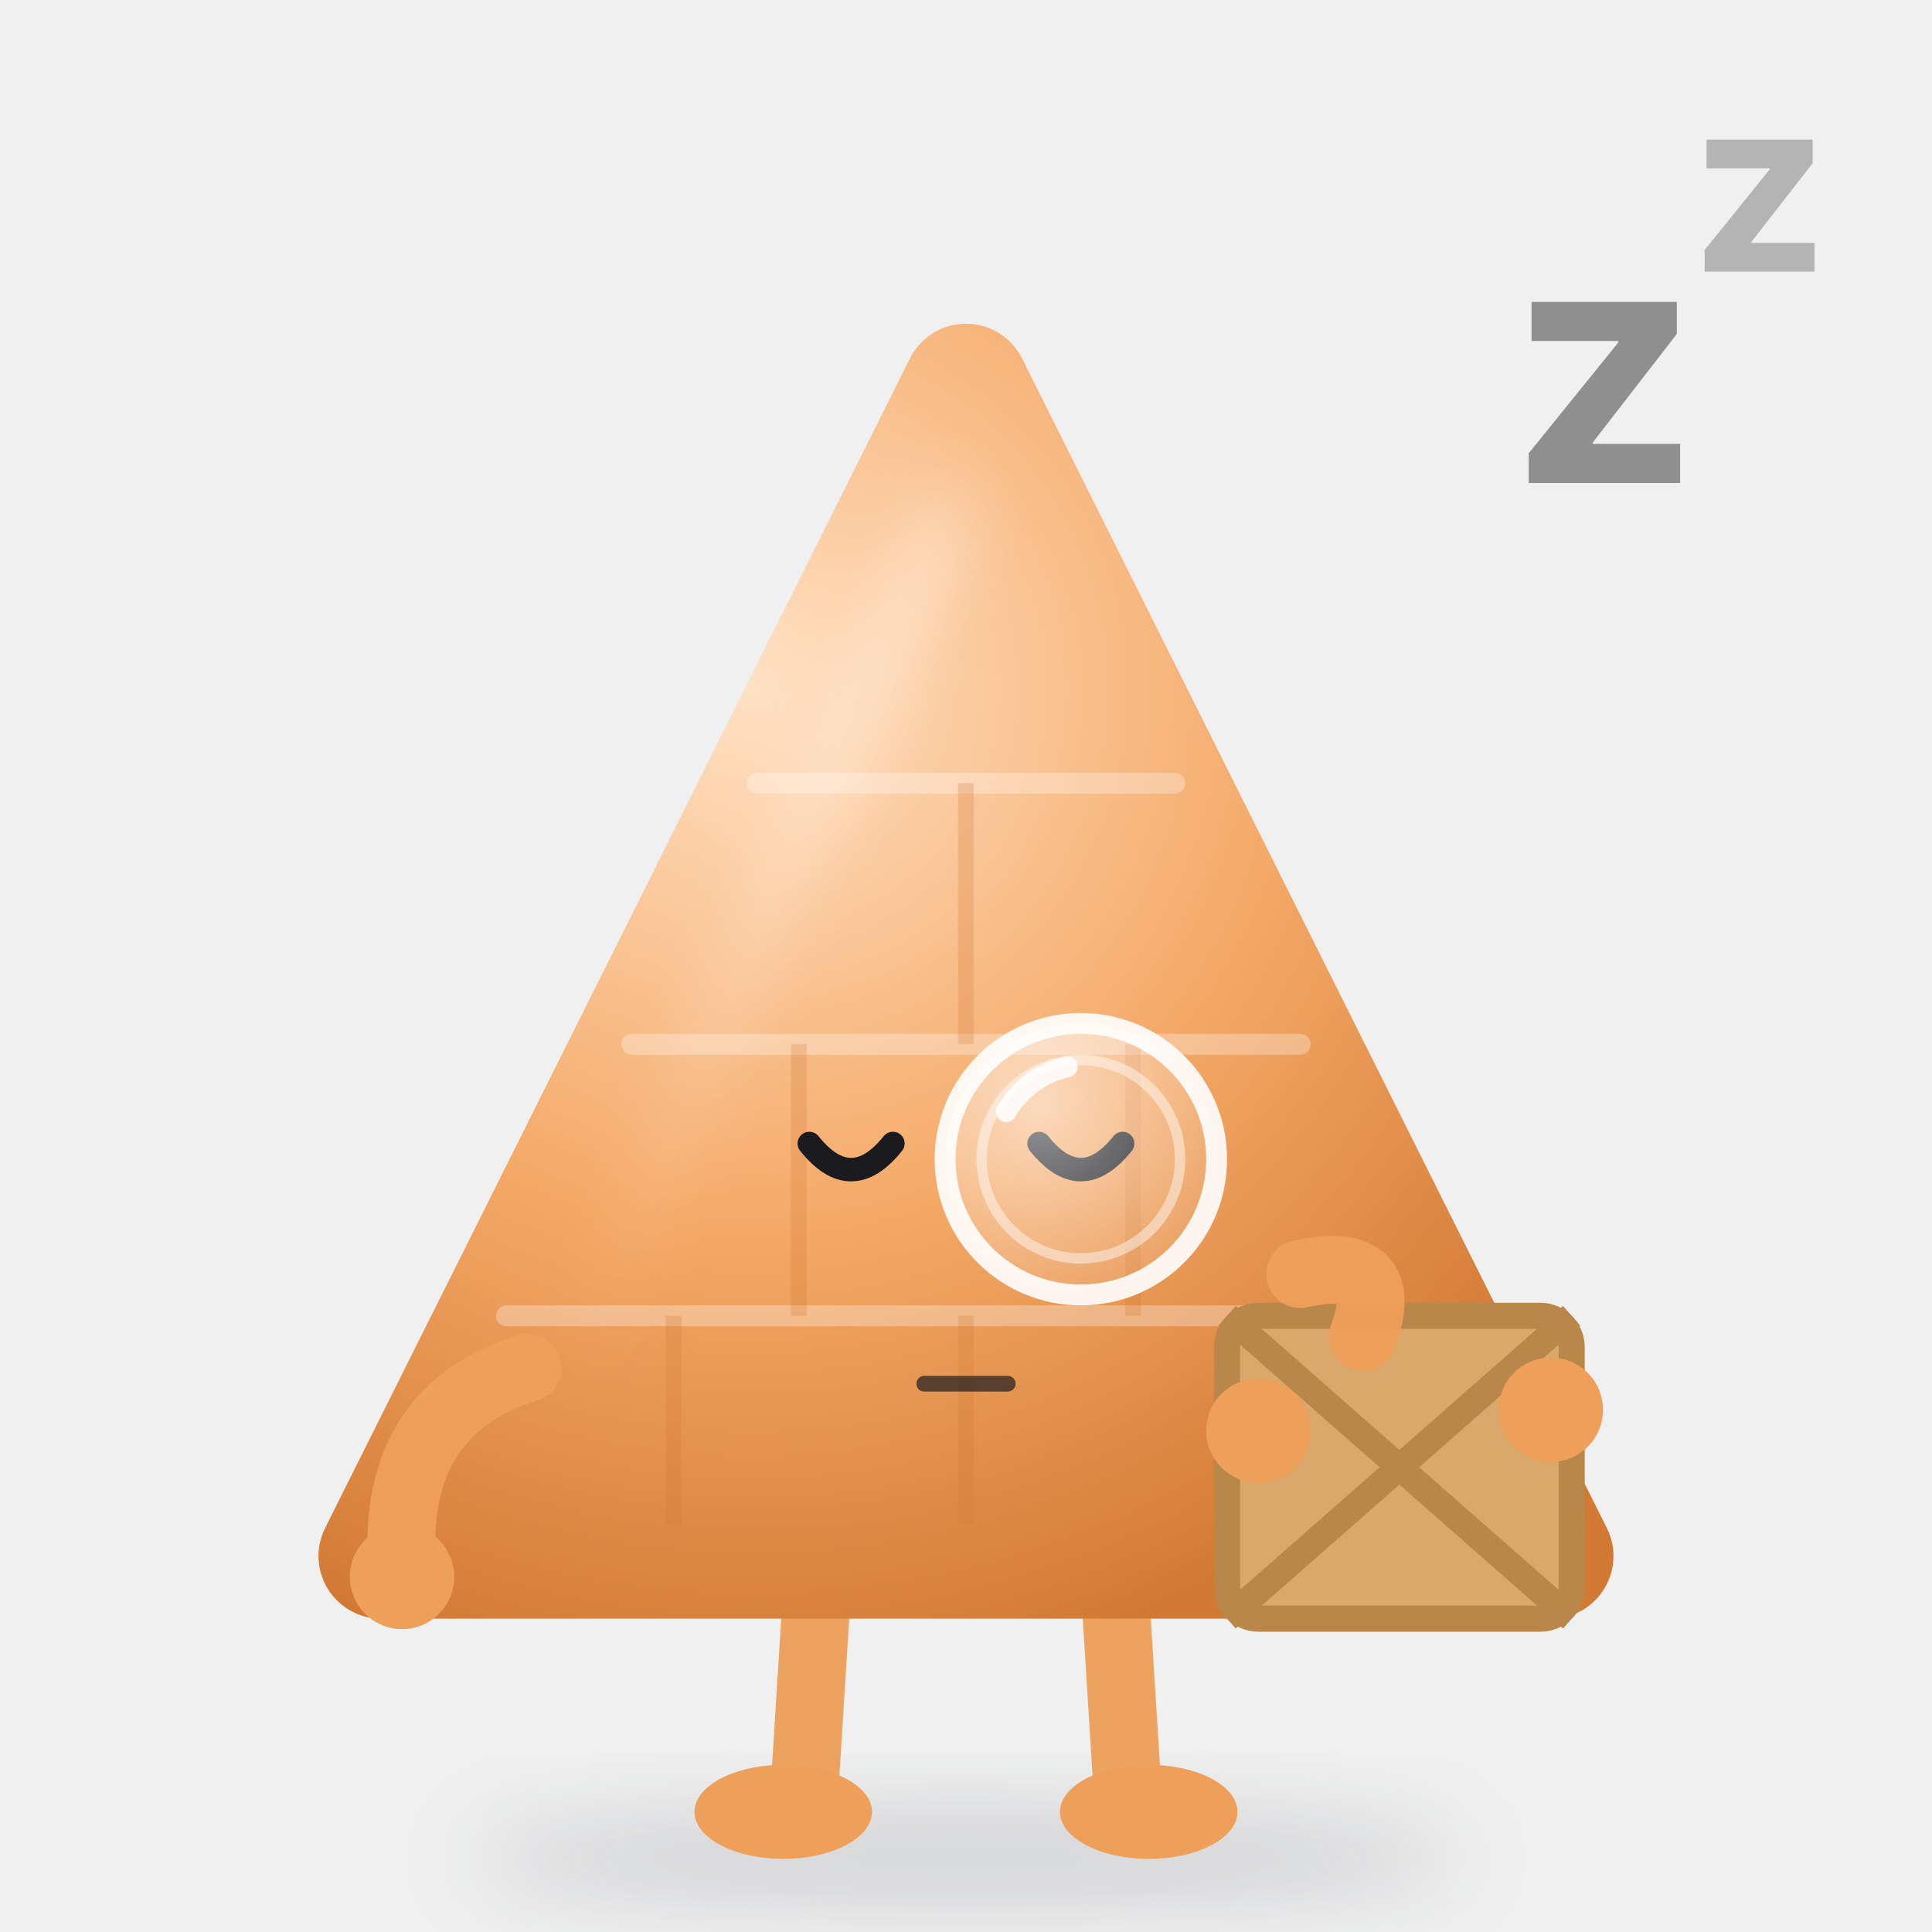
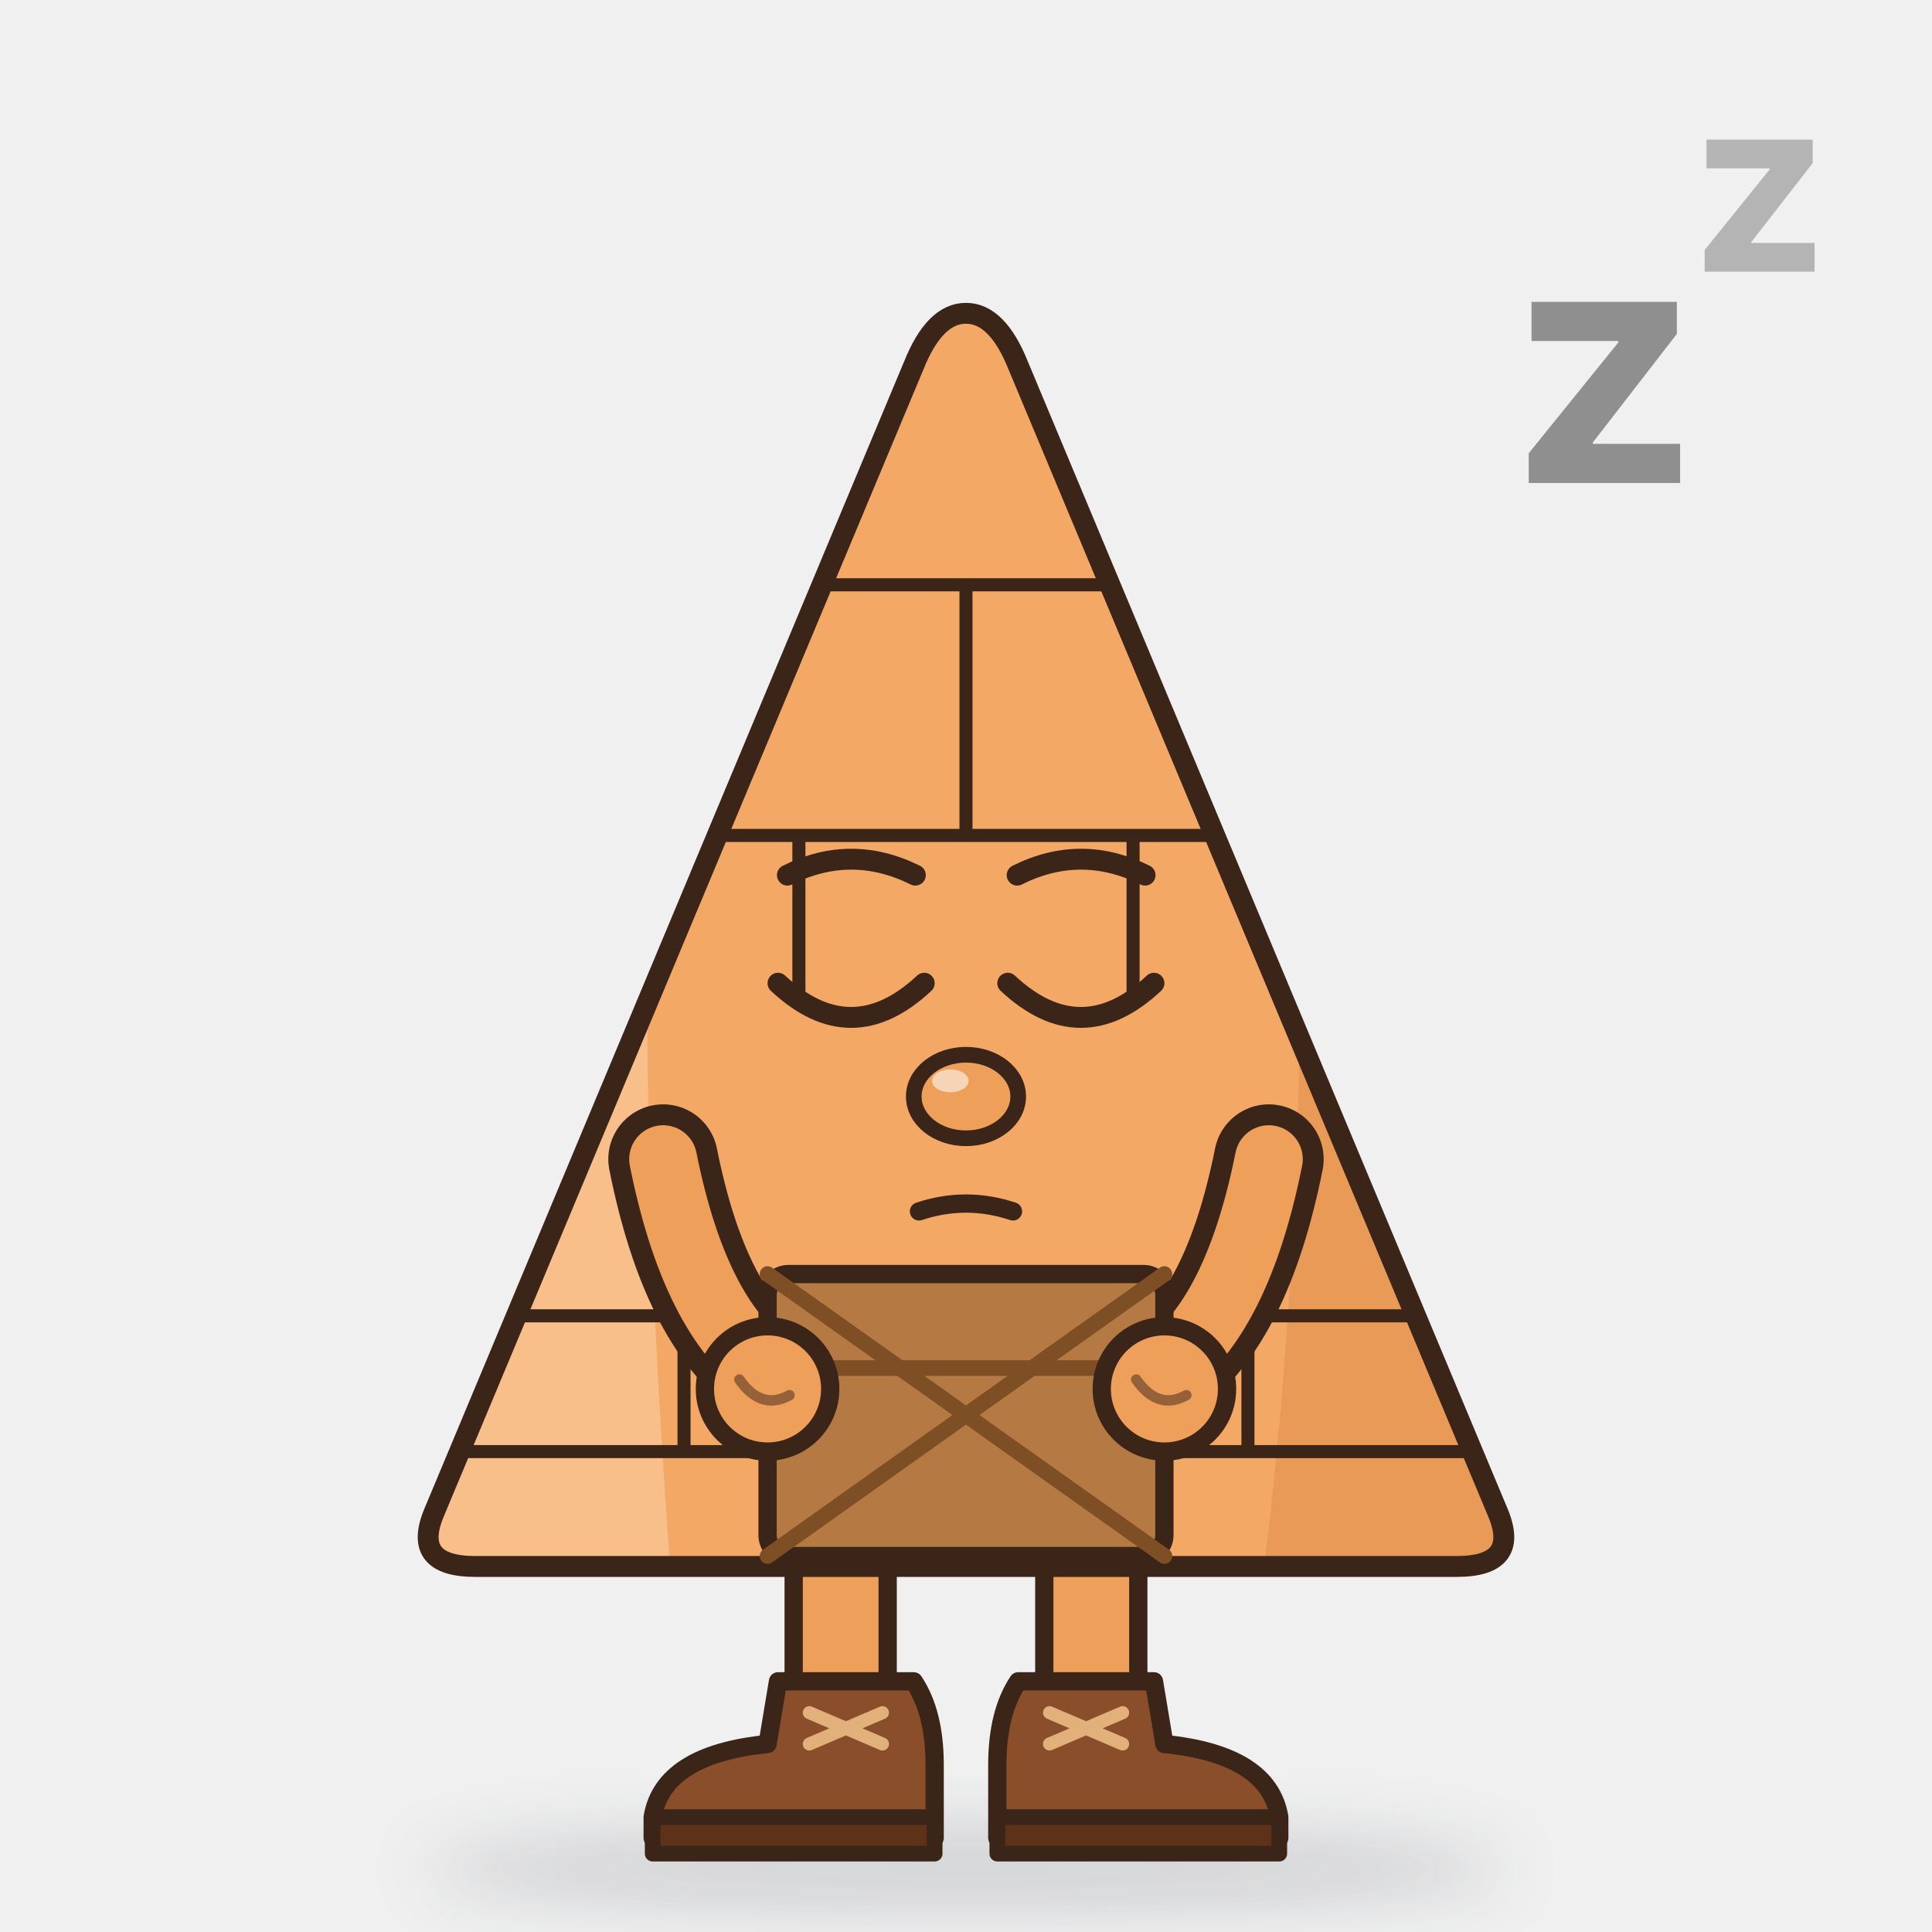
<svg xmlns="http://www.w3.org/2000/svg" viewBox="0 0 64 64" width="160" height="160" role="img" aria-label="Giza, Inventory, dropped">
  <defs>
-     <radialGradient id="sm-giza-b" cx="32%" cy="26%" r="85%">
-       <stop offset="0" stop-color="#FFE1C4" />
-       <stop offset=".55" stop-color="#F4A866" />
-       <stop offset="1" stop-color="#D27A34" />
-     </radialGradient>
-     <radialGradient id="sm-giza-l" cx="35%" cy="30%" r="75%">
-       <stop offset="0" stop-color="#fff" stop-opacity=".55" />
-       <stop offset="1" stop-color="#fff" stop-opacity=".08" />
-     </radialGradient>
-     <filter id="sm-giza-f" x="-20%" y="-20%" width="140%" height="140%">
+     <filter id="sm-giza-s" x="-50%" y="-50%" width="200%" height="200%">
      <feGaussianBlur stdDeviation="6" />
-     </filter>
-     <filter id="sm-giza-s" x="-50%" y="-50%" width="200%" height="200%">
-       <feGaussianBlur stdDeviation="8" />
    </filter>
  </defs>
  <g transform="scale(0.17297) translate(35 0)">
-     <ellipse cx="150" cy="356" rx="95" ry="10" fill="#1B2430" opacity=".14" filter="url(#sm-giza-s)" />
-     <path d="M122 296 L119 344" fill="none" stroke="#EE9F5A" stroke-width="13" stroke-linecap="round" stroke-linejoin="round" opacity=".96" />
-     <path d="M178 296 L181 344" fill="none" stroke="#EE9F5A" stroke-width="13" stroke-linecap="round" stroke-linejoin="round" opacity=".96" />
-     <ellipse cx="115" cy="347" rx="17" ry="9" fill="#EE9F5A" />
-     <ellipse cx="185" cy="347" rx="17" ry="9" fill="#EE9F5A" />
-     <path d="M150 74 L262 298 L38 298 Z" fill="url(#sm-giza-b)" stroke="url(#sm-giza-b)" stroke-width="24" stroke-linejoin="round" />
-     <path d="M110 150 L190 150 M86 200 L214 200 M62 252 L238 252" fill="none" stroke="#fff" stroke-opacity=".3" stroke-width="4" stroke-linecap="round" stroke-linejoin="round" />
-     <path d="M150 150 v50 M118 200 v52 M182 200 v52 M150 252 v40 M94 252 v40 M206 252 v40" stroke="#D27A34" stroke-opacity=".25" stroke-width="3" />
-     <path d="M146 90 Q112 160 74 270 Q104 190 150 104 Z" fill="#fff" opacity=".42" filter="url(#sm-giza-f)" />
+     <ellipse cx="150" cy="358" rx="104" ry="9" fill="#1B2430" opacity=".14" filter="url(#sm-giza-s)" />
+     <rect x="117" y="296" width="18" height="34" rx="6" fill="#EE9F5A" stroke="#3B2418" stroke-width="3.5" />
+     <rect x="165" y="296" width="18" height="34" rx="6" fill="#EE9F5A" stroke="#3B2418" stroke-width="3.5" />
+     <path d="M140 322 L114 322 L112 334 Q92 336 90 348 L90 352 L144 352 L144 338 Q144 328 140 322 Z" fill="#8A4E2B" stroke="#3B2418" stroke-width="3.5" stroke-linejoin="round" />
+     <path d="M144 348 L90 348 L90 355 L144 355 Z" fill="#5E3219" stroke="#3B2418" stroke-width="3" stroke-linejoin="round" />
+     <path d="M134 328 L120 334 M120 328 L134 334" fill="none" stroke="#E2B07A" stroke-width="2.5" stroke-linecap="round" stroke-linejoin="round" />
+     <path d="M160 322 L186 322 L188 334 Q208 336 210 348 L210 352 L156 352 L156 338 Q156 328 160 322 Z" fill="#8A4E2B" stroke="#3B2418" stroke-width="3.5" stroke-linejoin="round" />
+     <path d="M156 348 L210 348 L210 355 L156 355 Z" fill="#5E3219" stroke="#3B2418" stroke-width="3" stroke-linejoin="round" />
+     <path d="M166 328 L180 334 M180 328 L166 334" fill="none" stroke="#E2B07A" stroke-width="2.5" stroke-linecap="round" stroke-linejoin="round" />
+     <clipPath id="sm-giza-c">
+       <path d="M150 60 Q156 60 160 70 L252 290 Q256 300 244 300 L56 300 Q44 300 48 290 L140 70 Q144 60 150 60 Z" />
+     </clipPath>
+     <path d="M150 60 Q156 60 160 70 L252 290 Q256 300 244 300 L56 300 Q44 300 48 290 L140 70 Q144 60 150 60 Z" fill="#F4A866" />
+     <g clip-path="url(#sm-giza-c)">
+       <path d="M200 0 L340 0 L340 370 L196 370 Q230 200 200 0 Z" fill="#D27A34" opacity="0.32" />
+       <path d="M0 0 L104 0 Q76 160 100 370 L0 370 Z" fill="#FFE1C4" opacity="0.4" />
+       <path d="M30 112 L270 112 M30 160 L270 160 M30 252 L270 252 M30 278 L270 278 M150 112 L150 160 M118 160 L118 192 M182 160 L182 192 M96 252 L96 278 M204 252 L204 278 M150 278 L150 300" fill="none" stroke="#3B2418" stroke-width="2.5" stroke-linecap="round" stroke-linejoin="round" />
+     </g>
+     <path d="M150 60 Q156 60 160 70 L252 290 Q256 300 244 300 L56 300 Q44 300 48 290 L140 70 Q144 60 150 60 Z" fill="none" stroke="#3B2418" stroke-width="4" stroke-linecap="round" stroke-linejoin="round" />
+     <ellipse cx="150" cy="210" rx="10" ry="8" fill="#EE9F5A" stroke="#3B2418" stroke-width="3" />
+     <ellipse cx="147" cy="207" rx="3.5" ry="2.2" fill="#fff" opacity=".55" />
    <g>
-       <path d="M120 219 Q128 229 136 219" fill="none" stroke="#1B1B1F" stroke-width="4.5" stroke-linecap="round" />
-       <path d="M164 219 Q172 229 180 219" fill="none" stroke="#1B1B1F" stroke-width="4.5" stroke-linecap="round" />
+       <path d="M114 188.3 Q128 201.4 142 188.3" fill="none" stroke="#3B2418" stroke-width="4" stroke-linecap="round" />
+       <path d="M158 188.3 Q172 201.4 186 188.3" fill="none" stroke="#3B2418" stroke-width="4" stroke-linecap="round" />
    </g>
-     <circle cx="172" cy="222" r="26" fill="url(#sm-giza-l)" stroke="#fff" stroke-opacity=".9" stroke-width="4" />
-     <circle cx="172" cy="222" r="19" fill="none" stroke="#fff" stroke-opacity=".45" stroke-width="2" />
-     <path d="M157.7 212.9 A18.2 18.2 0 0 1 169.4 204.32" fill="none" stroke="#fff" stroke-width="4" stroke-linecap="round" opacity=".85" />
-     <path d="M142 265 L158 265" stroke="#1B1B1F" stroke-width="3" stroke-linecap="round" opacity=".7" />
-     <path d="M66 262 Q40 270 42 300" fill="none" stroke="#EE9F5A" stroke-width="13" stroke-linecap="round" stroke-linejoin="round" opacity=".96" />
-     <circle cx="42" cy="302" r="10" fill="#EE9F5A" />
-     <rect x="200" y="252" width="66" height="58" rx="6" fill="#D9A86A" />
-     <path d="M200 252 L266 310 M266 252 L200 310" stroke="#B9874A" stroke-width="5" />
-     <rect x="200" y="252" width="66" height="58" rx="6" fill="none" stroke="#B9874A" stroke-width="5" />
-     <path d="M226 256 Q232 240 214 244" fill="none" stroke="#EE9F5A" stroke-width="13" stroke-linecap="round" stroke-linejoin="round" opacity=".96" />
-     <circle cx="206" cy="274" r="10" fill="#EE9F5A" />
-     <circle cx="262" cy="270" r="10" fill="#EE9F5A" />
+     <path d="M115.8 167.6 Q128 161.5 140.3 167.6 M184.3 167.6 Q172 161.5 159.8 167.6" fill="none" stroke="#3B2418" stroke-width="4" stroke-linecap="round" />
+     <path d="M141 232 Q150 229 159 232" fill="none" stroke="#3B2418" stroke-width="3.5" stroke-linecap="round" />
+     <path d="M92 222 Q98 252 112 262" fill="none" stroke="#3B2418" stroke-width="21" stroke-linecap="round" stroke-linejoin="round" />
+     <path d="M92 222 Q98 252 112 262" fill="none" stroke="#EE9F5A" stroke-width="13" stroke-linecap="round" stroke-linejoin="round" />
+     <path d="M208 222 Q202 252 188 262" fill="none" stroke="#3B2418" stroke-width="21" stroke-linecap="round" stroke-linejoin="round" />
+     <path d="M208 222 Q202 252 188 262" fill="none" stroke="#EE9F5A" stroke-width="13" stroke-linecap="round" stroke-linejoin="round" />
+     <rect x="112" y="244" width="76" height="54" rx="4" fill="#B57A43" stroke="#3B2418" stroke-width="3.5" />
+     <path d="M112 244 L188 298 M188 244 L112 298 M112 262 L188 262" fill="none" stroke="#7E4E25" stroke-width="3" stroke-linecap="round" stroke-linejoin="round" />
+     <circle cx="112" cy="266" r="12" fill="#EE9F5A" stroke="#3B2418" stroke-width="3.5" />
+     <path d="M106.6 264.2 Q110.8 270.2 116.2 267.2" fill="none" stroke="#3B2418" stroke-width="2" stroke-linecap="round" opacity=".5" />
+     <circle cx="188" cy="266" r="12" fill="#EE9F5A" stroke="#3B2418" stroke-width="3.5" />
+     <path d="M182.6 264.2 Q186.8 270.2 192.2 267.2" fill="none" stroke="#3B2418" stroke-width="2" stroke-linecap="round" opacity=".5" />
  </g>
  <text x="50" y="16" font-family="Inter,system-ui,sans-serif" font-size="11" font-weight="700" fill="#8f8f8f">z</text>
  <text x="56" y="9" font-family="Inter,system-ui,sans-serif" font-size="8" font-weight="700" fill="#b4b4b4">z</text>
</svg>
